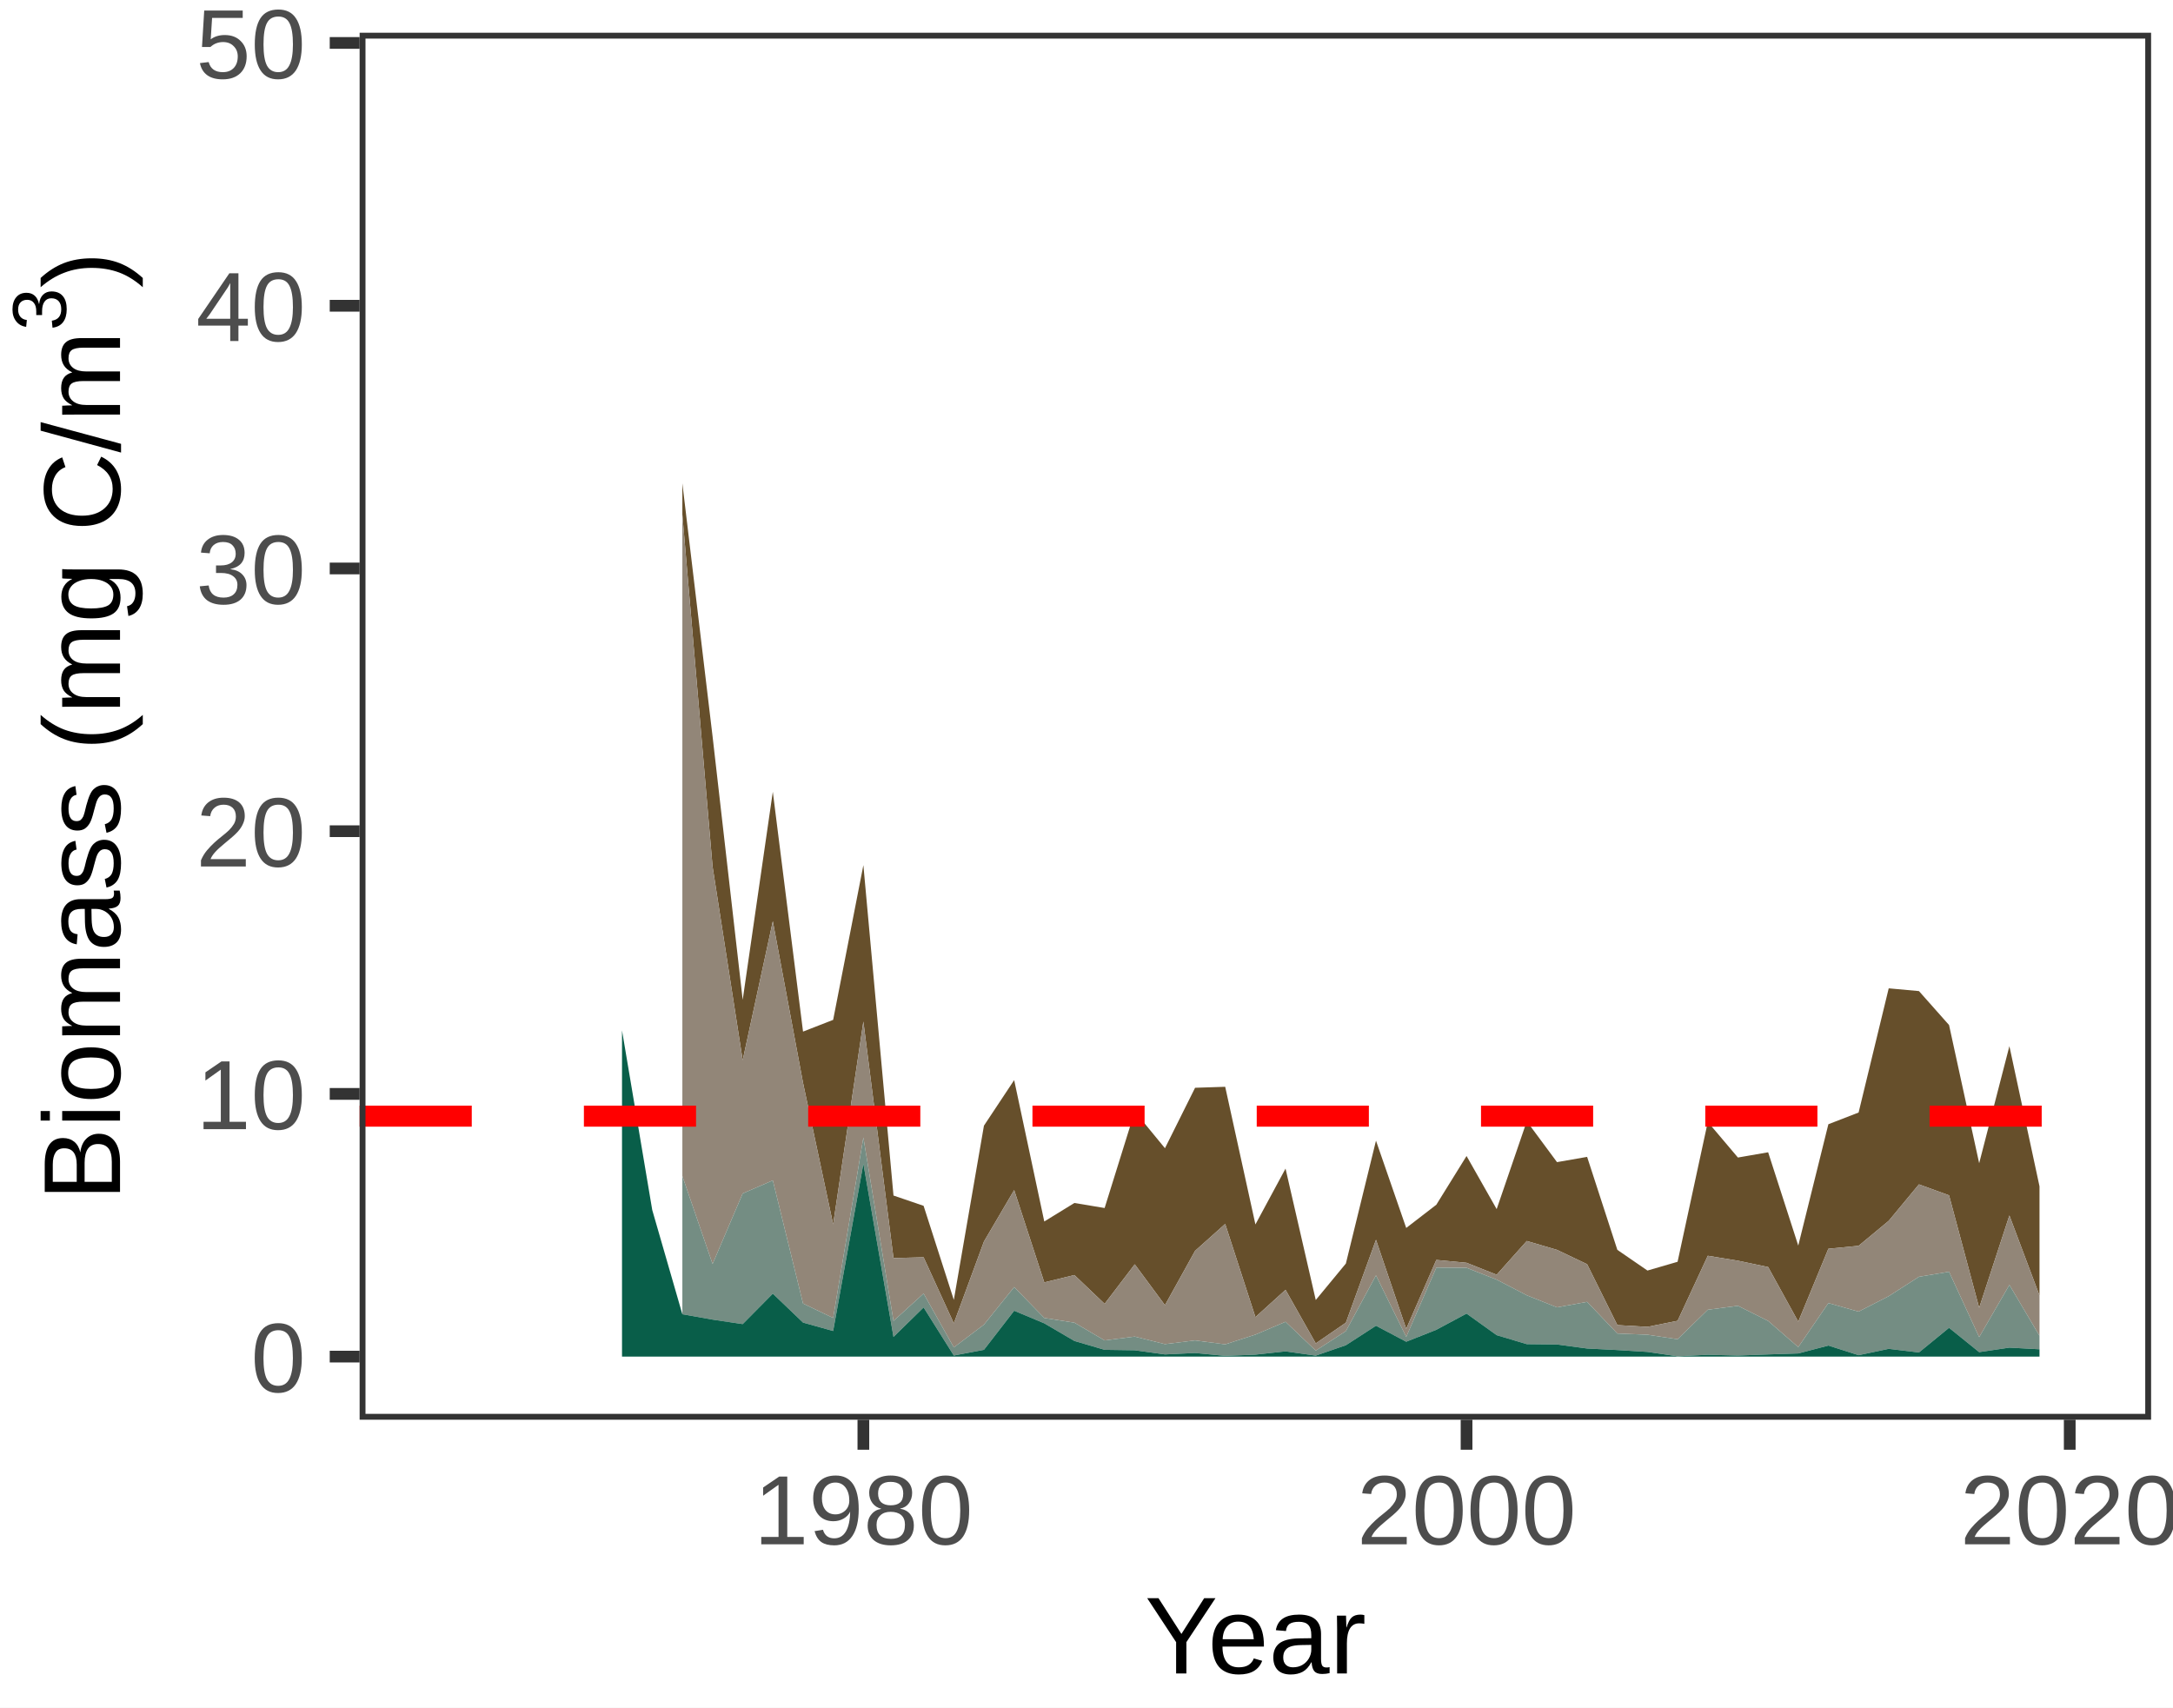
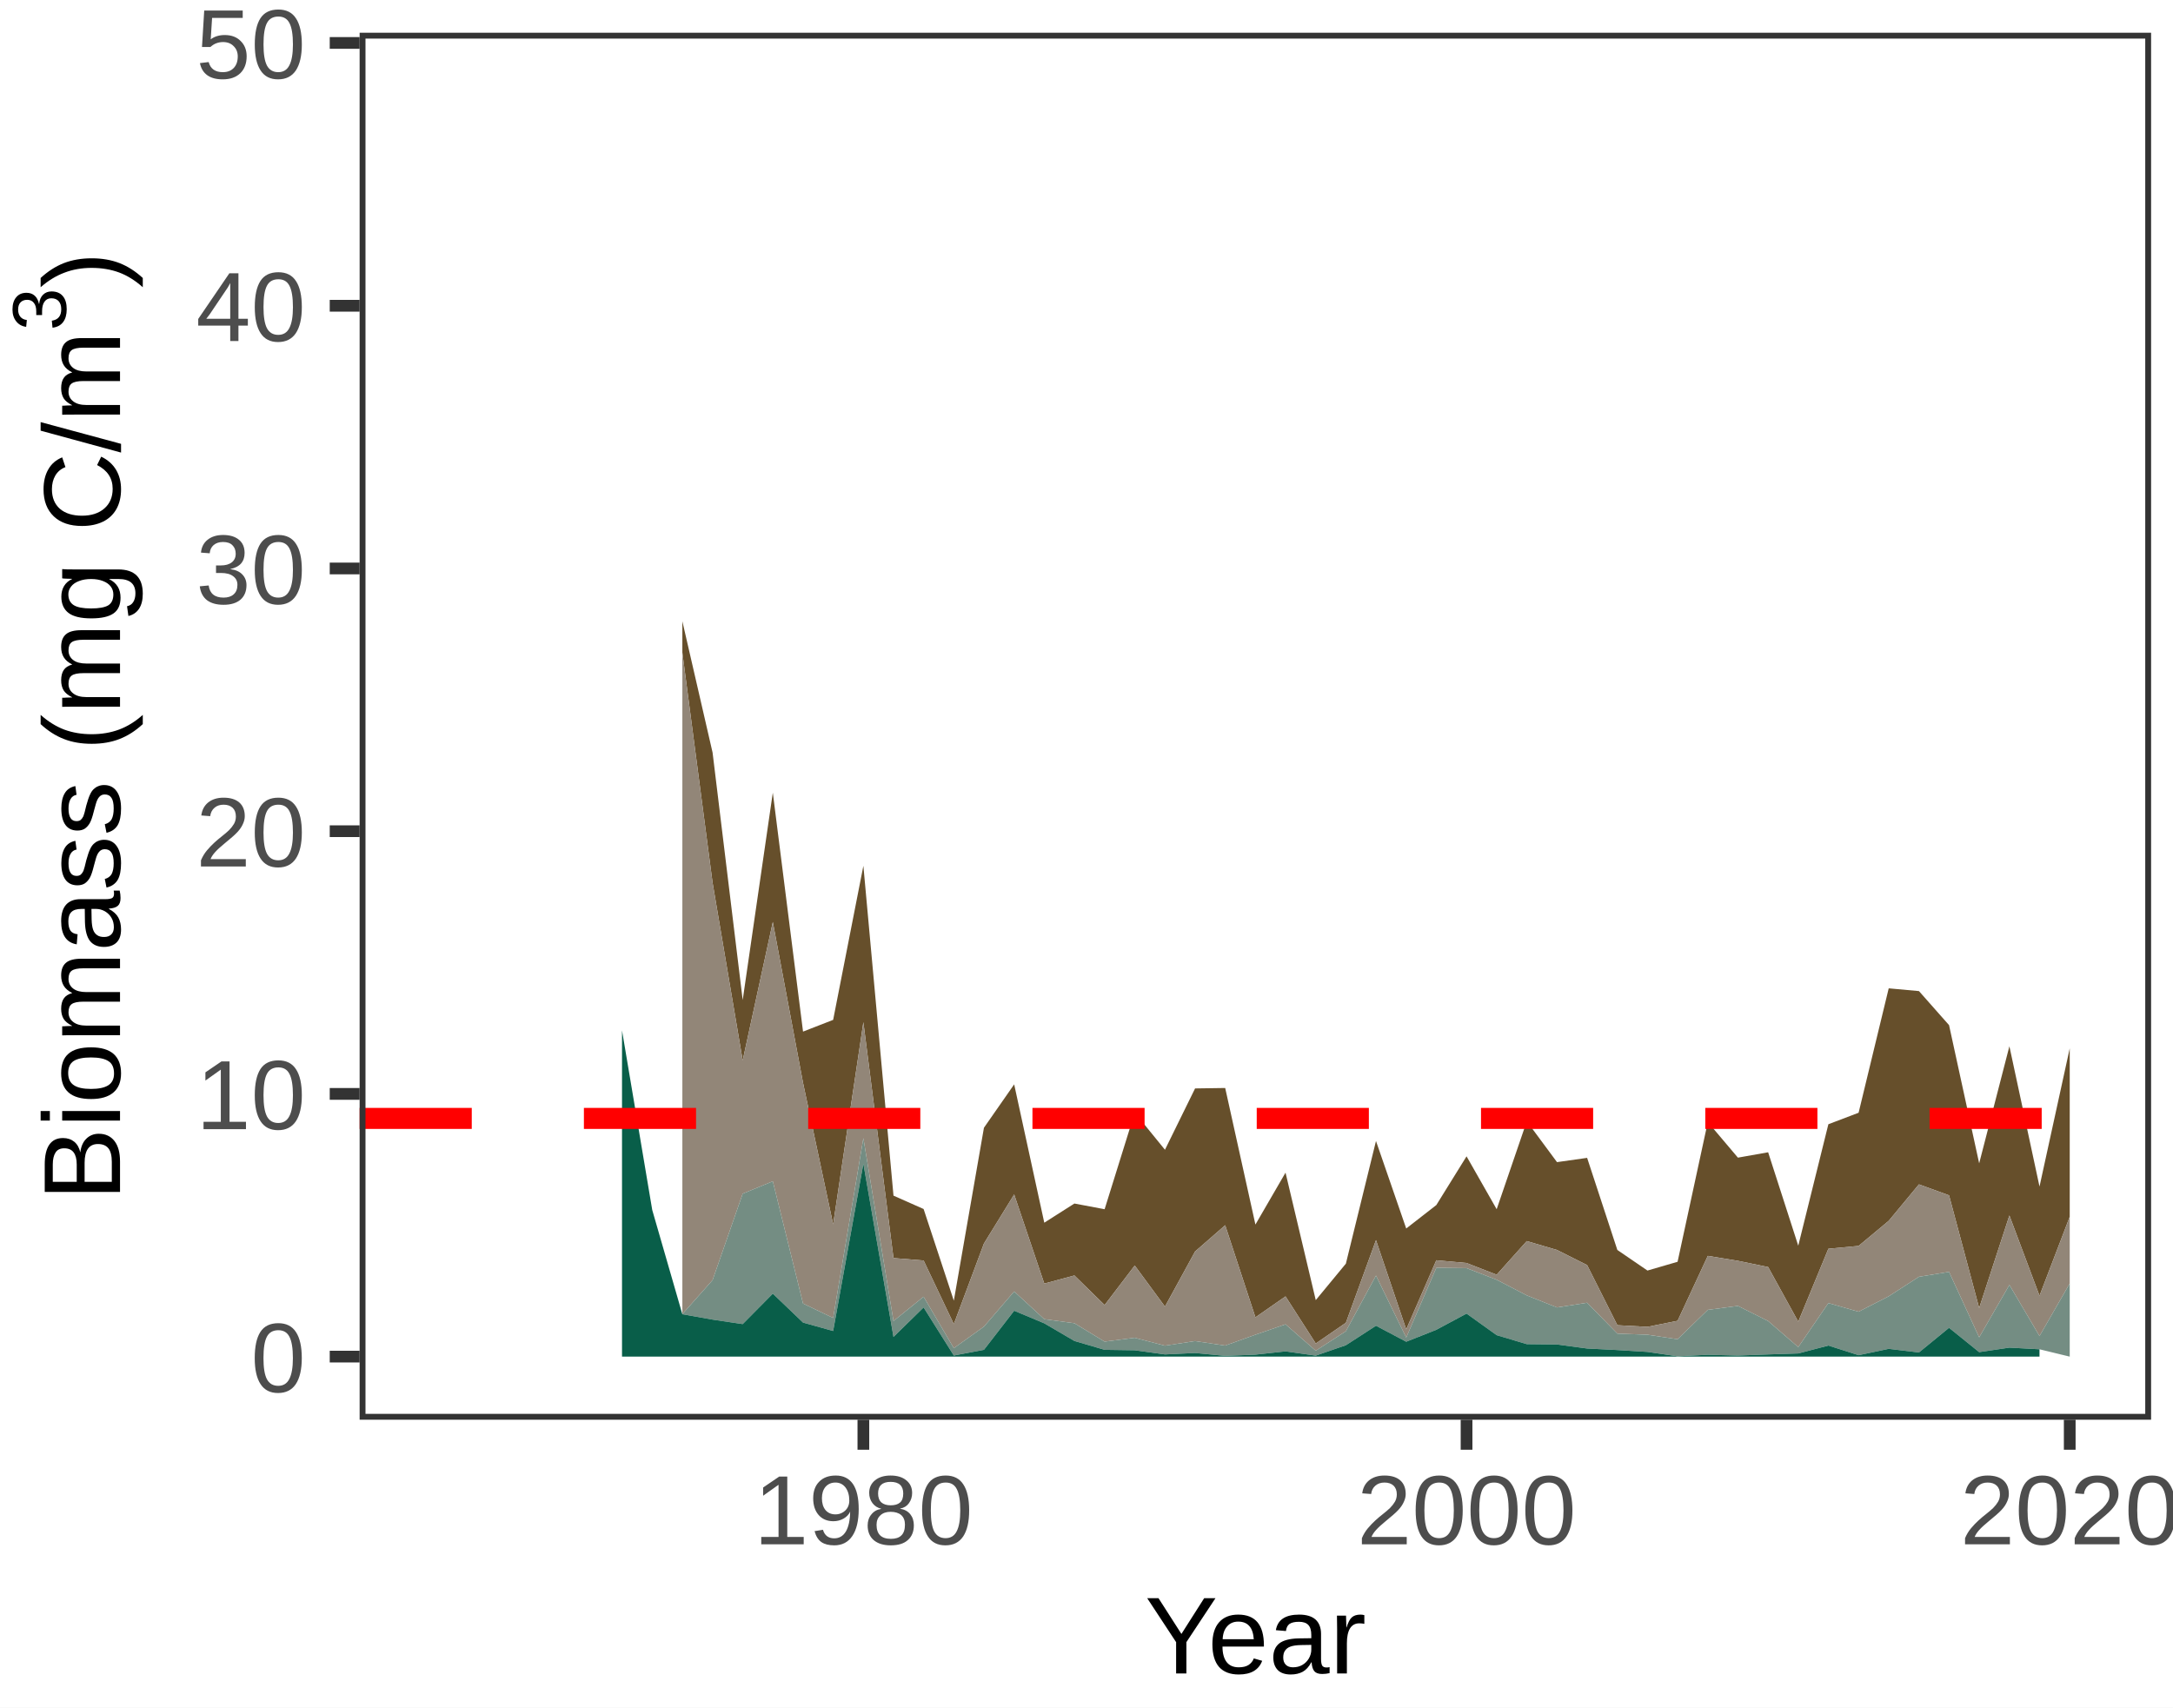
<svg xmlns="http://www.w3.org/2000/svg" class="svglite" width="198.43pt" height="155.91pt" viewBox="0 0 198.43 155.91">
  <defs>
    <style type="text/css">
    .svglite line, .svglite polyline, .svglite polygon, .svglite path, .svglite rect, .svglite circle {
      fill: none;
      stroke: #000000;
      stroke-linecap: round;
      stroke-linejoin: round;
      stroke-miterlimit: 10.00;
    }
  </style>
  </defs>
  <rect width="100%" height="100%" style="stroke: none; fill: #FFFFFF;" />
  <defs>
    <clipPath id="cpMC4wMHwxOTguNDN8MC4wMHwxNTUuOTE=">
      <rect x="0.00" y="0.00" width="198.43" height="155.91" />
    </clipPath>
  </defs>
  <g clip-path="url(#cpMC4wMHwxOTguNDN8MC4wMHwxNTUuOTE=)">
    <rect x="0.00" y="0.00" width="198.43" height="155.91" style="stroke-width: 1.07; stroke: #FFFFFF; fill: #FFFFFF;" />
  </g>
  <defs>
    <clipPath id="cpMzIuODR8MTk2LjQzfDIuOTl8MTI5LjY0">
      <rect x="32.84" y="2.99" width="163.59" height="126.65" />
    </clipPath>
  </defs>
  <g clip-path="url(#cpMzIuODR8MTk2LjQzfDIuOTl8MTI5LjY0)">
    <rect x="32.84" y="2.99" width="163.59" height="126.65" style="stroke-width: 1.07; stroke: none; fill: #FFFFFF;" />
-     <polygon points="62.31,44.13 65.07,67.25 67.82,91.30 70.57,72.30 73.33,94.20 76.08,93.13 78.84,79.00 81.59,109.17 84.34,110.11 87.10,118.70 89.85,102.79 92.61,98.63 95.36,111.54 98.11,109.85 100.87,110.31 103.62,101.49 106.38,104.85 109.13,99.33 111.88,99.24 114.64,111.81 117.39,106.71 120.15,118.71 122.90,115.38 125.65,104.16 128.41,112.13 131.16,110.01 133.92,105.56 136.67,110.41 139.42,102.39 142.18,106.12 144.93,105.64 147.69,114.13 150.44,116.02 153.19,115.22 155.95,102.45 158.70,105.70 161.46,105.22 164.21,113.74 166.96,102.66 169.72,101.59 172.47,90.25 175.23,90.50 177.98,93.60 180.73,106.22 183.49,95.53 186.24,108.33 186.24,118.30 183.49,110.99 180.73,119.42 177.98,109.15 175.23,108.15 172.47,111.48 169.72,113.76 166.96,114.03 164.21,120.69 161.46,115.70 158.70,115.12 155.95,114.67 153.19,120.61 150.44,121.16 147.69,121.00 144.93,115.44 142.18,114.13 139.42,113.32 136.67,116.40 133.92,115.31 131.16,115.05 128.41,121.34 125.65,113.21 122.90,120.78 120.15,122.67 117.39,117.78 114.64,120.27 111.88,111.76 109.13,114.22 106.38,119.18 103.62,115.45 100.87,119.06 98.11,116.43 95.36,117.10 92.61,108.67 89.85,113.37 87.10,120.84 84.34,114.81 81.59,114.88 78.84,93.28 76.08,111.80 73.33,98.88 70.57,84.12 67.82,96.81 65.07,79.13 62.31,46.98 " style="stroke-width: 0.00; stroke: none; fill: #664F2B;" />
-     <polyline points="62.31,44.13 65.07,67.25 67.82,91.30 70.57,72.30 73.33,94.20 76.08,93.13 78.84,79.00 81.59,109.17 84.34,110.11 87.10,118.70 89.85,102.79 92.61,98.63 95.36,111.54 98.11,109.85 100.87,110.31 103.62,101.49 106.38,104.85 109.13,99.33 111.88,99.24 114.64,111.81 117.39,106.71 120.15,118.71 122.90,115.38 125.65,104.16 128.41,112.13 131.16,110.01 133.92,105.56 136.67,110.41 139.42,102.39 142.18,106.12 144.93,105.64 147.69,114.13 150.44,116.02 153.19,115.22 155.95,102.45 158.70,105.70 161.46,105.22 164.21,113.74 166.96,102.66 169.72,101.59 172.47,90.25 175.23,90.50 177.98,93.60 180.73,106.22 183.49,95.53 186.24,108.33 " style="stroke-width: 1.07; stroke: none;" />
-     <polygon points="62.31,46.98 65.07,79.13 67.82,96.81 70.57,84.12 73.33,98.88 76.08,111.80 78.84,93.28 81.59,114.88 84.34,114.81 87.10,120.84 89.85,113.37 92.61,108.67 95.36,117.10 98.11,116.43 100.87,119.06 103.62,115.45 106.38,119.18 109.13,114.22 111.88,111.76 114.64,120.27 117.39,117.78 120.15,122.67 122.90,120.78 125.65,113.21 128.41,121.34 131.16,115.05 133.92,115.31 136.67,116.40 139.42,113.32 142.18,114.13 144.93,115.44 147.69,121.00 150.44,121.16 153.19,120.61 155.95,114.67 158.70,115.12 161.46,115.70 164.21,120.69 166.96,114.03 169.72,113.76 172.47,111.48 175.23,108.15 177.98,109.15 180.73,119.42 183.49,110.99 186.24,118.30 186.24,121.98 183.49,117.33 180.73,122.10 177.98,116.13 175.23,116.59 172.47,118.36 169.72,119.77 166.96,118.99 164.21,123.01 161.46,120.62 158.70,119.24 155.95,119.60 153.19,122.29 150.44,121.88 147.69,121.77 144.93,118.88 142.18,119.38 139.42,118.28 136.67,116.85 133.92,115.77 131.16,115.75 128.41,122.08 125.65,116.46 122.90,121.55 120.15,123.33 117.39,120.70 114.64,121.87 111.88,122.76 109.13,122.40 106.38,122.74 103.62,122.05 100.87,122.40 98.11,120.78 95.36,120.35 92.61,117.53 89.85,120.96 87.10,123.04 84.34,118.12 81.59,120.62 78.84,103.87 76.08,120.35 73.33,119.03 70.57,107.79 67.82,108.98 65.07,115.42 62.31,107.39 " style="stroke-width: 0.00; stroke: none; fill: #928678;" />
-     <polyline points="62.31,46.98 65.07,79.13 67.82,96.81 70.57,84.12 73.33,98.88 76.08,111.80 78.84,93.28 81.59,114.88 84.34,114.81 87.10,120.84 89.85,113.37 92.61,108.67 95.36,117.10 98.11,116.43 100.87,119.06 103.62,115.45 106.38,119.18 109.13,114.22 111.88,111.76 114.64,120.27 117.39,117.78 120.15,122.67 122.90,120.78 125.65,113.21 128.41,121.34 131.16,115.05 133.92,115.31 136.67,116.40 139.42,113.32 142.18,114.13 144.93,115.44 147.69,121.00 150.44,121.16 153.19,120.61 155.95,114.67 158.70,115.12 161.46,115.70 164.21,120.69 166.96,114.03 169.72,113.76 172.47,111.48 175.23,108.15 177.98,109.15 180.73,119.42 183.49,110.99 186.24,118.30 " style="stroke-width: 1.07; stroke: none;" />
-     <polygon points="62.31,107.39 65.07,115.42 67.82,108.98 70.57,107.79 73.33,119.03 76.08,120.35 78.84,103.87 81.59,120.62 84.34,118.12 87.10,123.04 89.85,120.96 92.61,117.53 95.36,120.35 98.11,120.78 100.87,122.40 103.62,122.05 106.38,122.74 109.13,122.40 111.88,122.76 114.64,121.87 117.39,120.70 120.15,123.33 122.90,121.55 125.65,116.46 128.41,122.08 131.16,115.75 133.92,115.77 136.67,116.85 139.42,118.28 142.18,119.38 144.93,118.88 147.69,121.77 150.44,121.88 153.19,122.29 155.95,119.60 158.70,119.24 161.46,120.62 164.21,123.01 166.96,118.99 169.72,119.77 172.47,118.36 175.23,116.59 177.98,116.13 180.73,122.10 183.49,117.33 186.24,121.98 186.24,123.21 183.49,123.06 180.73,123.47 177.98,121.25 175.23,123.50 172.47,123.17 169.72,123.75 166.96,122.87 164.21,123.59 161.46,123.68 158.70,123.78 155.95,123.71 153.19,123.85 150.44,123.45 147.69,123.28 144.93,123.14 142.18,122.77 139.42,122.74 136.67,121.92 133.92,119.95 131.16,121.43 128.41,122.52 125.65,121.06 122.90,122.84 120.15,123.79 117.39,123.40 114.64,123.70 111.88,123.81 109.13,123.55 106.38,123.68 103.62,123.30 100.87,123.26 98.11,122.45 95.36,120.84 92.61,119.69 89.85,123.26 87.10,123.78 84.34,119.39 81.59,122.08 78.84,106.27 76.08,121.54 73.33,120.77 70.57,118.13 67.82,120.91 65.07,120.50 62.31,120.01 " style="stroke-width: 0.00; stroke: none; fill: #748D83;" />
-     <polyline points="62.31,107.39 65.07,115.42 67.82,108.98 70.57,107.79 73.33,119.03 76.08,120.35 78.84,103.87 81.59,120.62 84.34,118.12 87.10,123.04 89.85,120.96 92.61,117.53 95.36,120.35 98.11,120.78 100.87,122.40 103.62,122.05 106.38,122.74 109.13,122.40 111.88,122.76 114.64,121.87 117.39,120.70 120.15,123.33 122.90,121.55 125.65,116.46 128.41,122.08 131.16,115.75 133.92,115.77 136.67,116.85 139.42,118.28 142.18,119.38 144.93,118.88 147.69,121.77 150.44,121.88 153.19,122.29 155.95,119.60 158.70,119.24 161.46,120.62 164.21,123.01 166.96,118.99 169.72,119.77 172.47,118.36 175.23,116.59 177.98,116.13 180.73,122.10 183.49,117.33 186.24,121.98 " style="stroke-width: 1.07; stroke: none;" />
+     <polygon points="62.31,56.73 65.07,68.72 67.82,91.32 70.57,72.38 73.33,94.20 76.08,93.13 78.84,79.06 81.59,109.18 84.34,110.40 87.10,118.77 89.85,102.98 92.61,99.02 95.36,111.65 98.11,109.90 100.87,110.42 103.62,101.60 106.38,104.99 109.13,99.39 111.88,99.35 114.64,111.82 117.39,107.08 120.15,118.72 122.90,115.39 125.65,104.19 128.41,112.18 131.16,110.04 133.92,105.59 136.67,110.42 139.42,102.39 142.18,106.12 144.93,105.73 147.69,114.14 150.44,116.02 153.19,115.22 155.95,102.46 158.70,105.71 161.46,105.22 164.21,113.75 166.96,102.66 169.72,101.61 172.47,90.25 175.23,90.50 177.98,93.61 180.73,106.23 183.49,95.54 186.24,108.35 189.00,95.73 189.00,111.11 186.24,118.32 183.49,110.99 180.73,119.44 177.98,109.15 175.23,108.15 172.47,111.48 169.72,113.77 166.96,114.03 164.21,120.69 161.46,115.70 158.70,115.13 155.95,114.68 153.19,120.61 150.44,121.16 147.69,121.01 144.93,115.52 142.18,114.14 139.42,113.33 136.67,116.40 133.92,115.33 131.16,115.08 128.41,121.39 125.65,113.24 122.90,120.79 120.15,122.68 117.39,118.38 114.64,120.29 111.88,111.88 109.13,114.28 106.38,119.31 103.62,115.56 100.87,119.17 98.11,116.47 95.36,117.21 92.61,109.07 89.85,113.55 87.10,120.91 84.34,115.10 81.59,114.88 78.84,93.34 76.08,111.80 73.33,98.88 70.57,84.19 67.82,96.83 65.07,80.60 62.31,59.59 " style="stroke-width: 0.00; stroke: none; fill: #664F2B;" />
+     <polyline points="62.31,56.73 65.07,68.72 67.82,91.32 70.57,72.38 73.33,94.20 76.08,93.13 78.84,79.06 81.59,109.18 84.34,110.40 87.10,118.77 89.85,102.98 92.61,99.02 95.36,111.65 98.11,109.90 100.87,110.42 103.62,101.60 106.38,104.99 109.13,99.39 111.88,99.35 114.64,111.82 117.39,107.08 120.15,118.72 122.90,115.39 125.65,104.19 128.41,112.18 131.16,110.04 133.92,105.59 136.67,110.42 139.42,102.39 142.18,106.12 144.93,105.73 147.69,114.14 150.44,116.02 153.19,115.22 155.95,102.46 158.70,105.71 161.46,105.22 164.21,113.75 166.96,102.66 169.72,101.61 172.47,90.25 175.23,90.50 177.98,93.61 180.73,106.23 183.49,95.54 186.24,108.35 189.00,95.73 " style="stroke-width: 1.07; stroke: none;" />
+     <polygon points="62.31,59.59 65.07,80.60 67.82,96.83 70.57,84.19 73.33,98.88 76.08,111.80 78.84,93.34 81.59,114.88 84.34,115.10 87.10,120.91 89.85,113.55 92.61,109.07 95.36,117.21 98.11,116.47 100.87,119.17 103.62,115.56 106.38,119.31 109.13,114.28 111.88,111.88 114.64,120.29 117.39,118.38 120.15,122.68 122.90,120.79 125.65,113.24 128.41,121.39 131.16,115.08 133.92,115.33 136.67,116.40 139.42,113.33 142.18,114.14 144.93,115.52 147.69,121.01 150.44,121.16 153.19,120.61 155.95,114.68 158.70,115.13 161.46,115.70 164.21,120.69 166.96,114.03 169.72,113.77 172.47,111.48 175.23,108.15 177.98,109.15 180.73,119.44 183.49,110.99 186.24,118.32 189.00,111.11 189.00,117.20 186.24,122.00 183.49,117.33 180.73,122.12 177.98,116.14 175.23,116.59 172.47,118.37 169.72,119.78 166.96,118.99 164.21,123.01 161.46,120.63 158.70,119.25 155.95,119.61 153.19,122.29 150.44,121.88 147.69,121.78 144.93,118.96 142.18,119.39 139.42,118.29 136.67,116.86 133.92,115.80 131.16,115.77 128.41,122.14 125.65,116.48 122.90,121.56 120.15,123.34 117.39,120.93 114.64,121.88 111.88,122.87 109.13,122.46 106.38,122.88 103.62,122.16 100.87,122.51 98.11,120.83 95.36,120.46 92.61,117.93 89.85,121.14 87.10,123.11 84.34,118.41 81.59,120.63 78.84,103.93 76.08,120.35 73.33,119.03 70.57,107.87 67.82,109.00 65.07,116.89 62.31,120.00 " style="stroke-width: 0.00; stroke: none; fill: #928678;" />
+     <polyline points="62.31,59.59 65.07,80.60 67.82,96.83 70.57,84.19 73.33,98.88 76.08,111.80 78.84,93.34 81.59,114.88 84.34,115.10 87.10,120.91 89.85,113.55 92.61,109.07 95.36,117.21 98.11,116.47 100.87,119.17 103.62,115.56 106.38,119.31 109.13,114.28 111.88,111.88 114.64,120.29 117.39,118.38 120.15,122.68 122.90,120.79 125.65,113.24 128.41,121.39 131.16,115.08 133.92,115.33 136.67,116.40 139.42,113.33 142.18,114.14 144.93,115.52 147.69,121.01 150.44,121.16 153.19,120.61 155.95,114.68 158.70,115.13 161.46,115.70 164.21,120.69 166.96,114.03 169.72,113.77 172.47,111.48 175.23,108.15 177.98,109.15 180.73,119.44 183.49,110.99 186.24,118.32 189.00,111.11 " style="stroke-width: 1.07; stroke: none;" />
+     <polygon points="62.31,120.00 65.07,116.89 67.82,109.00 70.57,107.87 73.33,119.03 76.08,120.35 78.84,103.93 81.59,120.63 84.34,118.41 87.10,123.11 89.85,121.14 92.61,117.93 95.36,120.46 98.11,120.83 100.87,122.51 103.62,122.16 106.38,122.88 109.13,122.46 111.88,122.87 114.64,121.88 117.39,120.93 120.15,123.34 122.90,121.56 125.65,116.48 128.41,122.14 131.16,115.77 133.92,115.80 136.67,116.86 139.42,118.29 142.18,119.39 144.93,118.96 147.69,121.78 150.44,121.88 153.19,122.29 155.95,119.61 158.70,119.25 161.46,120.63 164.21,123.01 166.96,118.99 169.72,119.78 172.47,118.37 175.23,116.59 177.98,116.14 180.73,122.12 183.49,117.33 186.24,122.00 189.00,117.20 189.00,123.88 186.24,123.21 183.49,123.06 180.73,123.47 177.98,121.25 175.23,123.50 172.47,123.17 169.72,123.75 166.96,122.87 164.21,123.59 161.46,123.68 158.70,123.78 155.95,123.71 153.19,123.85 150.44,123.45 147.69,123.28 144.93,123.14 142.18,122.77 139.42,122.74 136.67,121.92 133.92,119.95 131.16,121.43 128.41,122.52 125.65,121.06 122.90,122.84 120.15,123.79 117.39,123.40 114.64,123.70 111.88,123.81 109.13,123.55 106.38,123.68 103.62,123.30 100.87,123.26 98.11,122.45 95.36,120.84 92.61,119.69 89.85,123.26 87.10,123.78 84.34,119.39 81.59,122.08 78.84,106.27 76.08,121.54 73.33,120.77 70.57,118.13 67.82,120.91 65.07,120.50 62.31,120.01 " style="stroke-width: 0.00; stroke: none; fill: #748D83;" />
+     <polyline points="62.31,120.00 65.07,116.89 67.82,109.00 70.57,107.87 73.33,119.03 76.08,120.35 78.84,103.93 81.59,120.63 84.34,118.41 87.10,123.11 89.85,121.14 92.61,117.93 95.36,120.46 98.11,120.83 100.87,122.51 103.62,122.16 106.38,122.88 109.13,122.46 111.88,122.87 114.64,121.88 117.39,120.93 120.15,123.34 122.90,121.56 125.65,116.48 128.41,122.14 131.16,115.77 133.92,115.80 136.67,116.86 139.42,118.29 142.18,119.39 144.93,118.96 147.69,121.78 150.44,121.88 153.19,122.29 155.95,119.61 158.70,119.25 161.46,120.63 164.21,123.01 166.96,118.99 169.72,119.78 172.47,118.37 175.23,116.59 177.98,116.14 180.73,122.12 183.49,117.33 186.24,122.00 189.00,117.20 " style="stroke-width: 1.07; stroke: none;" />
    <polygon points="56.80,94.09 59.56,110.49 62.31,120.01 65.07,120.50 67.82,120.91 70.57,118.13 73.33,120.77 76.08,121.54 78.84,106.27 81.59,122.08 84.34,119.39 87.10,123.78 89.85,123.26 92.61,119.69 95.36,120.84 98.11,122.45 100.87,123.26 103.62,123.30 106.38,123.68 109.13,123.55 111.88,123.81 114.64,123.70 117.39,123.40 120.15,123.79 122.90,122.84 125.65,121.06 128.41,122.52 131.16,121.43 133.92,119.95 136.67,121.92 139.42,122.74 142.18,122.77 144.93,123.14 147.69,123.28 150.44,123.45 153.19,123.85 155.95,123.71 158.70,123.78 161.46,123.68 164.21,123.59 166.96,122.87 169.72,123.75 172.47,123.17 175.23,123.50 177.98,121.25 180.73,123.47 183.49,123.06 186.24,123.21 186.24,123.88 183.49,123.88 180.73,123.88 177.98,123.88 175.23,123.88 172.47,123.88 169.72,123.88 166.96,123.88 164.21,123.88 161.46,123.88 158.70,123.88 155.95,123.88 153.19,123.88 150.44,123.88 147.69,123.88 144.93,123.88 142.18,123.88 139.42,123.88 136.67,123.88 133.92,123.88 131.16,123.88 128.41,123.88 125.65,123.88 122.90,123.88 120.15,123.88 117.39,123.88 114.64,123.88 111.88,123.88 109.13,123.88 106.38,123.88 103.62,123.88 100.87,123.88 98.11,123.88 95.36,123.88 92.61,123.88 89.85,123.88 87.10,123.88 84.34,123.88 81.59,123.88 78.84,123.88 76.08,123.88 73.33,123.88 70.57,123.88 67.82,123.88 65.07,123.88 62.31,123.88 59.56,123.88 56.80,123.88 " style="stroke-width: 0.00; stroke: none; fill: #095E49;" />
    <polyline points="56.80,94.09 59.56,110.49 62.31,120.01 65.07,120.50 67.82,120.91 70.57,118.13 73.33,120.77 76.08,121.54 78.84,106.27 81.59,122.08 84.34,119.39 87.10,123.78 89.85,123.26 92.61,119.69 95.36,120.84 98.11,122.45 100.87,123.26 103.62,123.30 106.38,123.68 109.13,123.55 111.88,123.81 114.64,123.70 117.39,123.40 120.15,123.79 122.90,122.84 125.65,121.06 128.41,122.52 131.16,121.43 133.92,119.95 136.67,121.92 139.42,122.74 142.18,122.77 144.93,123.14 147.69,123.28 150.44,123.45 153.19,123.85 155.95,123.71 158.70,123.78 161.46,123.68 164.21,123.59 166.96,122.87 169.72,123.75 172.47,123.17 175.23,123.50 177.98,121.25 180.73,123.47 183.49,123.06 186.24,123.21 " style="stroke-width: 1.07; stroke: none;" />
-     <line x1="32.84" y1="101.92" x2="196.43" y2="101.92" style="stroke-width: 1.92; stroke: #FF0000; stroke-dasharray: 10.24,10.24; stroke-linecap: butt;" />
+     <line x1="32.84" y1="102.13" x2="196.43" y2="102.13" style="stroke-width: 1.92; stroke: #FF0000; stroke-dasharray: 10.24,10.24; stroke-linecap: butt;" />
    <rect x="32.84" y="2.99" width="163.59" height="126.65" style="stroke-width: 1.07; stroke: #333333;" />
  </g>
  <g clip-path="url(#cpMC4wMHwxOTguNDN8MC4wMHwxNTUuOTE=)">
    <text x="27.91" y="127.11" text-anchor="end" style="font-size: 9.00px; fill: #4D4D4D; font-family: Arial;" textLength="5.00px" lengthAdjust="spacingAndGlyphs">0</text>
    <text x="27.91" y="103.11" text-anchor="end" style="font-size: 9.00px; fill: #4D4D4D; font-family: Arial;" textLength="10.01px" lengthAdjust="spacingAndGlyphs">10</text>
    <text x="27.91" y="79.12" text-anchor="end" style="font-size: 9.00px; fill: #4D4D4D; font-family: Arial;" textLength="10.01px" lengthAdjust="spacingAndGlyphs">20</text>
    <text x="27.91" y="55.13" text-anchor="end" style="font-size: 9.00px; fill: #4D4D4D; font-family: Arial;" textLength="10.01px" lengthAdjust="spacingAndGlyphs">30</text>
    <text x="27.91" y="31.14" text-anchor="end" style="font-size: 9.00px; fill: #4D4D4D; font-family: Arial;" textLength="10.01px" lengthAdjust="spacingAndGlyphs">40</text>
    <text x="27.91" y="7.15" text-anchor="end" style="font-size: 9.00px; fill: #4D4D4D; font-family: Arial;" textLength="10.01px" lengthAdjust="spacingAndGlyphs">50</text>
    <polyline points="30.11,123.88 32.84,123.88 " style="stroke-width: 1.07; stroke: #333333; stroke-linecap: butt;" />
    <polyline points="30.11,99.89 32.84,99.89 " style="stroke-width: 1.07; stroke: #333333; stroke-linecap: butt;" />
    <polyline points="30.11,75.90 32.84,75.90 " style="stroke-width: 1.07; stroke: #333333; stroke-linecap: butt;" />
    <polyline points="30.11,51.91 32.84,51.91 " style="stroke-width: 1.07; stroke: #333333; stroke-linecap: butt;" />
    <polyline points="30.11,27.92 32.84,27.92 " style="stroke-width: 1.07; stroke: #333333; stroke-linecap: butt;" />
    <polyline points="30.11,3.92 32.84,3.92 " style="stroke-width: 1.07; stroke: #333333; stroke-linecap: butt;" />
    <polyline points="78.84,132.38 78.84,129.64 " style="stroke-width: 1.07; stroke: #333333; stroke-linecap: butt;" />
    <polyline points="133.92,132.38 133.92,129.64 " style="stroke-width: 1.07; stroke: #333333; stroke-linecap: butt;" />
    <polyline points="189.00,132.38 189.00,129.64 " style="stroke-width: 1.07; stroke: #333333; stroke-linecap: butt;" />
    <text x="78.84" y="141.02" text-anchor="middle" style="font-size: 9.00px; fill: #4D4D4D; font-family: Arial;" textLength="20.02px" lengthAdjust="spacingAndGlyphs">1980</text>
    <text x="133.92" y="141.02" text-anchor="middle" style="font-size: 9.00px; fill: #4D4D4D; font-family: Arial;" textLength="20.02px" lengthAdjust="spacingAndGlyphs">2000</text>
    <text x="189.00" y="141.02" text-anchor="middle" style="font-size: 9.00px; fill: #4D4D4D; font-family: Arial;" textLength="20.02px" lengthAdjust="spacingAndGlyphs">2020</text>
    <text x="114.64" y="152.81" text-anchor="middle" style="font-size: 10.00px; font-family: Arial;" textLength="20.22px" lengthAdjust="spacingAndGlyphs">Year</text>
    <text transform="translate(10.96,109.67) rotate(-90)" style="font-size: 10.00px; font-family: Arial;" textLength="79.48px" lengthAdjust="spacingAndGlyphs">Biomass (mg C/m</text>
    <text transform="translate(6.03,30.19) rotate(-90)" style="font-size: 7.00px; font-family: Arial;" textLength="3.90px" lengthAdjust="spacingAndGlyphs">3</text>
    <text transform="translate(10.96,26.29) rotate(-90)" style="font-size: 10.00px; font-family: Arial;" textLength="3.33px" lengthAdjust="spacingAndGlyphs">)</text>
  </g>
</svg>
